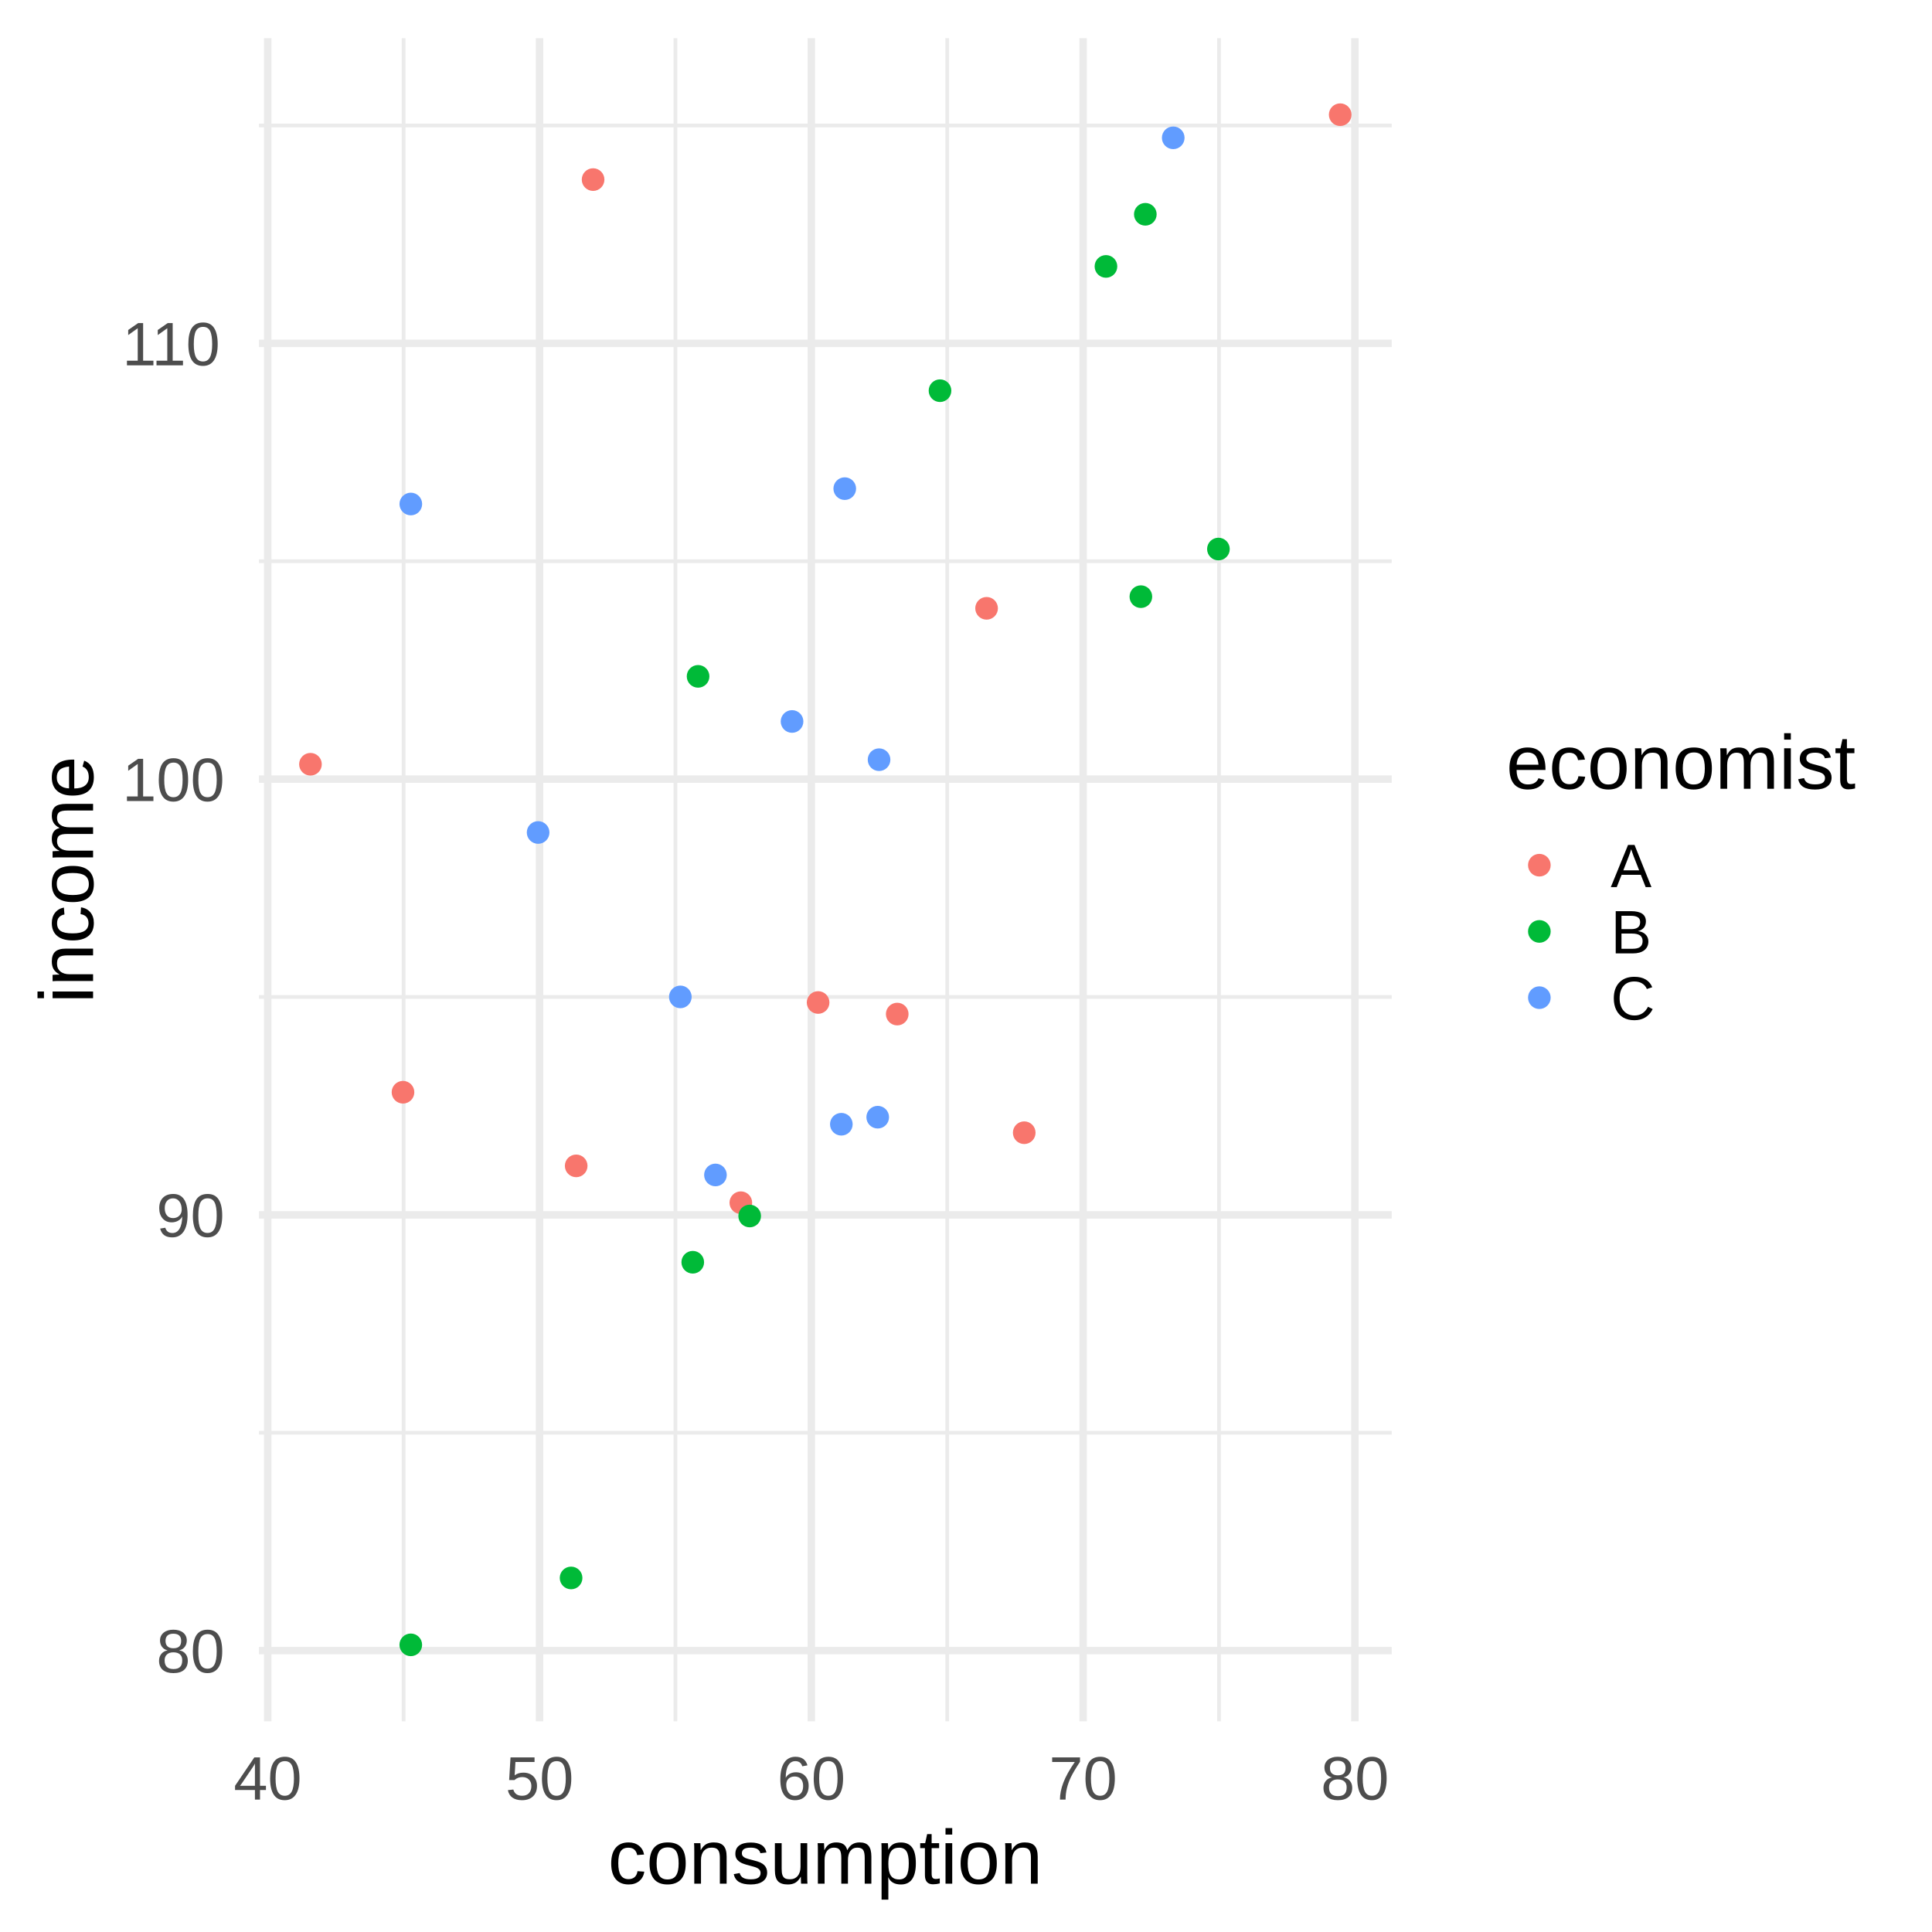
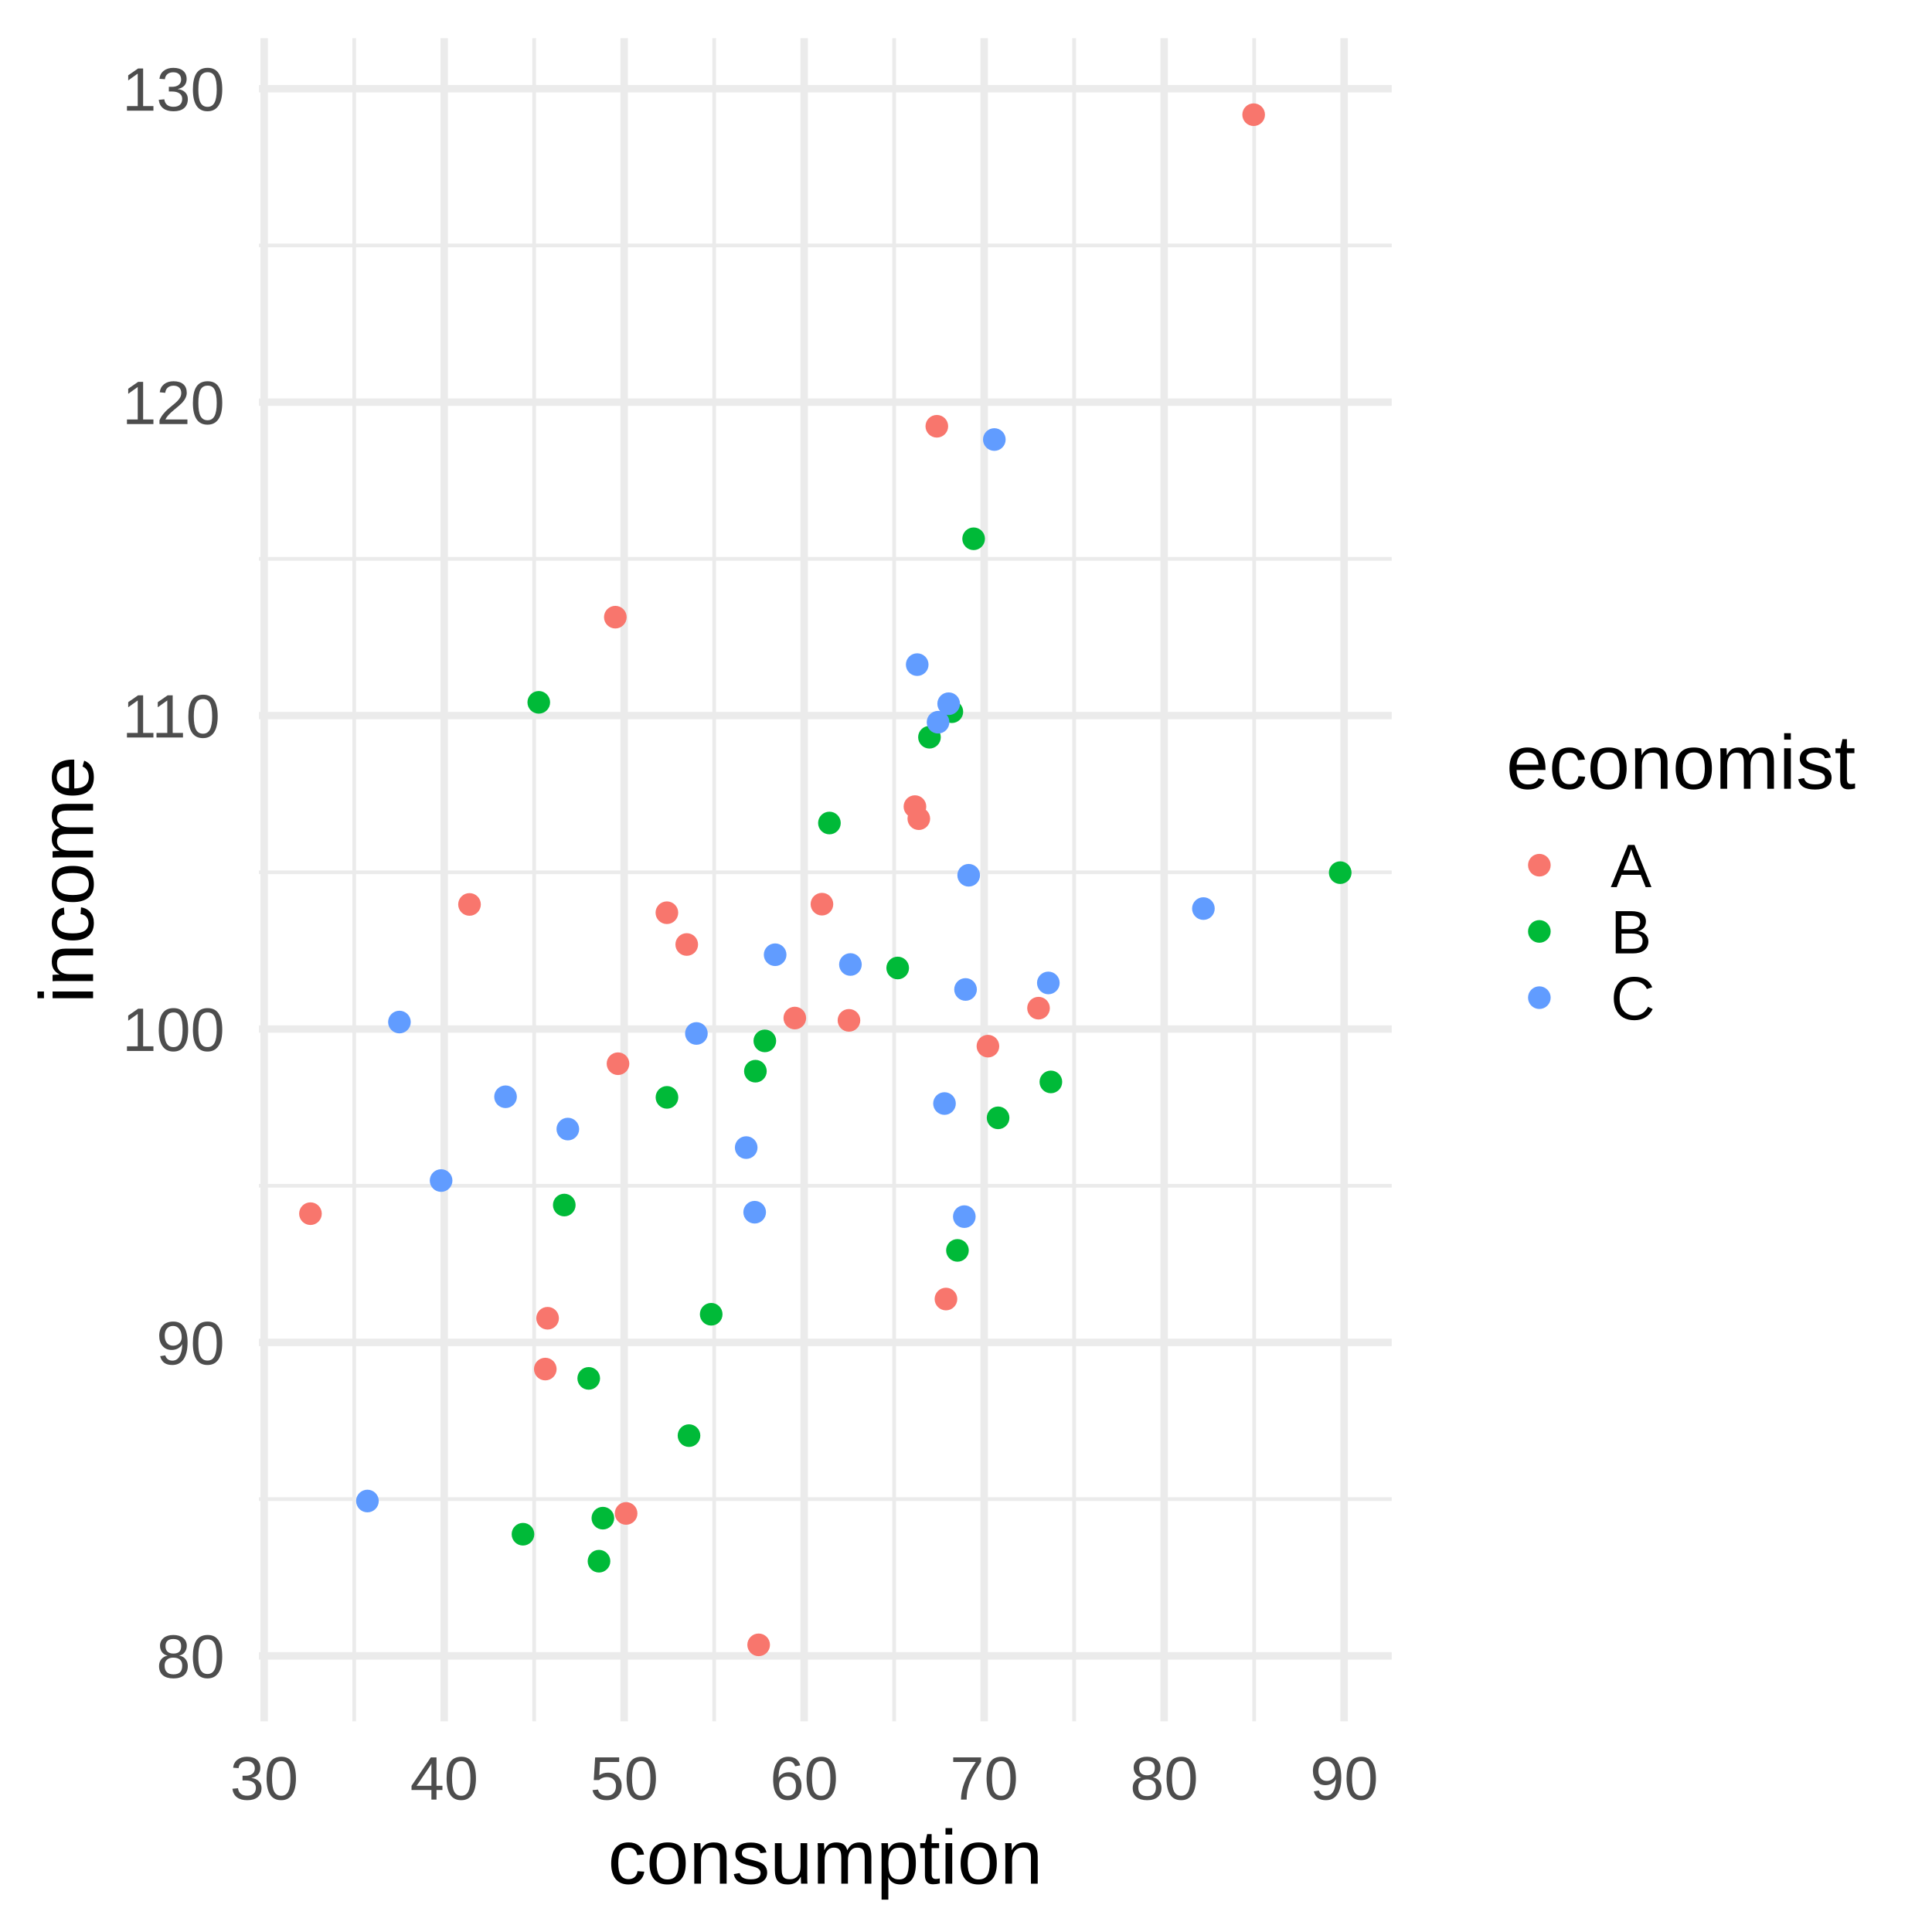
<svg xmlns="http://www.w3.org/2000/svg" viewBox="0 0 504.00 504.00">
  <defs>
    <style type="text/css">
    line, polyline, path, rect, circle {
      fill: none;
      stroke: #000000;
      stroke-linecap: round;
      stroke-linejoin: round;
      stroke-miterlimit: 10.00;
    }
  </style>
  </defs>
  <rect width="100%" height="100%" style="stroke: none; fill: #FFFFFF;" />
  <defs>
    <clipPath id="cpNjcuNTU4MXwzNjMuMDQ3fDQ0OS4wNDR8OS45NjI2NA==">
      <rect x="67.56" y="9.96" width="295.49" height="439.08" />
    </clipPath>
  </defs>
-   <polyline points="67.56,373.75 363.05,373.75 " style="stroke-width: 0.97; stroke: #EBEBEB; stroke-linecap: butt;" clip-path="url(#cpNjcuNTU4MXwzNjMuMDQ3fDQ0OS4wNDR8OS45NjI2NA==)" />
-   <polyline points="67.56,260.08 363.05,260.08 " style="stroke-width: 0.97; stroke: #EBEBEB; stroke-linecap: butt;" clip-path="url(#cpNjcuNTU4MXwzNjMuMDQ3fDQ0OS4wNDR8OS45NjI2NA==)" />
-   <polyline points="67.56,146.41 363.05,146.41 " style="stroke-width: 0.97; stroke: #EBEBEB; stroke-linecap: butt;" clip-path="url(#cpNjcuNTU4MXwzNjMuMDQ3fDQ0OS4wNDR8OS45NjI2NA==)" />
-   <polyline points="67.56,32.74 363.05,32.74 " style="stroke-width: 0.97; stroke: #EBEBEB; stroke-linecap: butt;" clip-path="url(#cpNjcuNTU4MXwzNjMuMDQ3fDQ0OS4wNDR8OS45NjI2NA==)" />
-   <polyline points="105.29,449.04 105.29,9.96 " style="stroke-width: 0.97; stroke: #EBEBEB; stroke-linecap: butt;" clip-path="url(#cpNjcuNTU4MXwzNjMuMDQ3fDQ0OS4wNDR8OS45NjI2NA==)" />
-   <polyline points="176.20,449.04 176.20,9.96 " style="stroke-width: 0.97; stroke: #EBEBEB; stroke-linecap: butt;" clip-path="url(#cpNjcuNTU4MXwzNjMuMDQ3fDQ0OS4wNDR8OS45NjI2NA==)" />
-   <polyline points="247.10,449.04 247.10,9.96 " style="stroke-width: 0.97; stroke: #EBEBEB; stroke-linecap: butt;" clip-path="url(#cpNjcuNTU4MXwzNjMuMDQ3fDQ0OS4wNDR8OS45NjI2NA==)" />
-   <polyline points="318.00,449.04 318.00,9.96 " style="stroke-width: 0.97; stroke: #EBEBEB; stroke-linecap: butt;" clip-path="url(#cpNjcuNTU4MXwzNjMuMDQ3fDQ0OS4wNDR8OS45NjI2NA==)" />
-   <polyline points="67.56,430.59 363.05,430.59 " style="stroke-width: 1.94; stroke: #EBEBEB; stroke-linecap: butt;" clip-path="url(#cpNjcuNTU4MXwzNjMuMDQ3fDQ0OS4wNDR8OS45NjI2NA==)" />
-   <polyline points="67.56,316.92 363.05,316.92 " style="stroke-width: 1.94; stroke: #EBEBEB; stroke-linecap: butt;" clip-path="url(#cpNjcuNTU4MXwzNjMuMDQ3fDQ0OS4wNDR8OS45NjI2NA==)" />
-   <polyline points="67.56,203.24 363.05,203.24 " style="stroke-width: 1.94; stroke: #EBEBEB; stroke-linecap: butt;" clip-path="url(#cpNjcuNTU4MXwzNjMuMDQ3fDQ0OS4wNDR8OS45NjI2NA==)" />
-   <polyline points="67.56,89.57 363.05,89.57 " style="stroke-width: 1.94; stroke: #EBEBEB; stroke-linecap: butt;" clip-path="url(#cpNjcuNTU4MXwzNjMuMDQ3fDQ0OS4wNDR8OS45NjI2NA==)" />
-   <polyline points="69.84,449.04 69.84,9.96 " style="stroke-width: 1.94; stroke: #EBEBEB; stroke-linecap: butt;" clip-path="url(#cpNjcuNTU4MXwzNjMuMDQ3fDQ0OS4wNDR8OS45NjI2NA==)" />
-   <polyline points="140.74,449.04 140.74,9.96 " style="stroke-width: 1.94; stroke: #EBEBEB; stroke-linecap: butt;" clip-path="url(#cpNjcuNTU4MXwzNjMuMDQ3fDQ0OS4wNDR8OS45NjI2NA==)" />
-   <polyline points="211.65,449.04 211.65,9.96 " style="stroke-width: 1.94; stroke: #EBEBEB; stroke-linecap: butt;" clip-path="url(#cpNjcuNTU4MXwzNjMuMDQ3fDQ0OS4wNDR8OS45NjI2NA==)" />
-   <polyline points="282.55,449.04 282.55,9.96 " style="stroke-width: 1.94; stroke: #EBEBEB; stroke-linecap: butt;" clip-path="url(#cpNjcuNTU4MXwzNjMuMDQ3fDQ0OS4wNDR8OS45NjI2NA==)" />
-   <polyline points="353.45,449.04 353.45,9.96 " style="stroke-width: 1.94; stroke: #EBEBEB; stroke-linecap: butt;" clip-path="url(#cpNjcuNTU4MXwzNjMuMDQ3fDQ0OS4wNDR8OS45NjI2NA==)" />
-   <circle cx="154.72" cy="46.85" r="1.95pt" style="stroke-width: 0.71; stroke: #F8766D; fill: #F8766D;" clip-path="url(#cpNjcuNTU4MXwzNjMuMDQ3fDQ0OS4wNDR8OS45NjI2NA==)" />
-   <circle cx="80.99" cy="199.37" r="1.95pt" style="stroke-width: 0.71; stroke: #F8766D; fill: #F8766D;" clip-path="url(#cpNjcuNTU4MXwzNjMuMDQ3fDQ0OS4wNDR8OS45NjI2NA==)" />
-   <circle cx="267.19" cy="295.49" r="1.95pt" style="stroke-width: 0.71; stroke: #F8766D; fill: #F8766D;" clip-path="url(#cpNjcuNTU4MXwzNjMuMDQ3fDQ0OS4wNDR8OS45NjI2NA==)" />
-   <circle cx="213.42" cy="261.52" r="1.95pt" style="stroke-width: 0.71; stroke: #F8766D; fill: #F8766D;" clip-path="url(#cpNjcuNTU4MXwzNjMuMDQ3fDQ0OS4wNDR8OS45NjI2NA==)" />
-   <circle cx="349.62" cy="29.92" r="1.95pt" style="stroke-width: 0.71; stroke: #F8766D; fill: #F8766D;" clip-path="url(#cpNjcuNTU4MXwzNjMuMDQ3fDQ0OS4wNDR8OS45NjI2NA==)" />
-   <circle cx="150.31" cy="304.14" r="1.95pt" style="stroke-width: 0.71; stroke: #F8766D; fill: #F8766D;" clip-path="url(#cpNjcuNTU4MXwzNjMuMDQ3fDQ0OS4wNDR8OS45NjI2NA==)" />
-   <circle cx="234.06" cy="264.54" r="1.95pt" style="stroke-width: 0.71; stroke: #F8766D; fill: #F8766D;" clip-path="url(#cpNjcuNTU4MXwzNjMuMDQ3fDQ0OS4wNDR8OS45NjI2NA==)" />
-   <circle cx="105.13" cy="284.93" r="1.95pt" style="stroke-width: 0.71; stroke: #F8766D; fill: #F8766D;" clip-path="url(#cpNjcuNTU4MXwzNjMuMDQ3fDQ0OS4wNDR8OS45NjI2NA==)" />
-   <circle cx="257.37" cy="158.69" r="1.95pt" style="stroke-width: 0.71; stroke: #F8766D; fill: #F8766D;" clip-path="url(#cpNjcuNTU4MXwzNjMuMDQ3fDQ0OS4wNDR8OS45NjI2NA==)" />
-   <circle cx="193.26" cy="313.75" r="1.95pt" style="stroke-width: 0.71; stroke: #F8766D; fill: #F8766D;" clip-path="url(#cpNjcuNTU4MXwzNjMuMDQ3fDQ0OS4wNDR8OS45NjI2NA==)" />
-   <circle cx="245.22" cy="101.92" r="1.95pt" style="stroke-width: 0.71; stroke: #00BA38; fill: #00BA38;" clip-path="url(#cpNjcuNTU4MXwzNjMuMDQ3fDQ0OS4wNDR8OS45NjI2NA==)" />
-   <circle cx="288.51" cy="69.50" r="1.95pt" style="stroke-width: 0.71; stroke: #00BA38; fill: #00BA38;" clip-path="url(#cpNjcuNTU4MXwzNjMuMDQ3fDQ0OS4wNDR8OS45NjI2NA==)" />
-   <circle cx="180.72" cy="329.28" r="1.95pt" style="stroke-width: 0.71; stroke: #00BA38; fill: #00BA38;" clip-path="url(#cpNjcuNTU4MXwzNjMuMDQ3fDQ0OS4wNDR8OS45NjI2NA==)" />
-   <circle cx="298.78" cy="55.90" r="1.95pt" style="stroke-width: 0.71; stroke: #00BA38; fill: #00BA38;" clip-path="url(#cpNjcuNTU4MXwzNjMuMDQ3fDQ0OS4wNDR8OS45NjI2NA==)" />
-   <circle cx="182.11" cy="176.44" r="1.95pt" style="stroke-width: 0.71; stroke: #00BA38; fill: #00BA38;" clip-path="url(#cpNjcuNTU4MXwzNjMuMDQ3fDQ0OS4wNDR8OS45NjI2NA==)" />
-   <circle cx="195.57" cy="317.22" r="1.95pt" style="stroke-width: 0.71; stroke: #00BA38; fill: #00BA38;" clip-path="url(#cpNjcuNTU4MXwzNjMuMDQ3fDQ0OS4wNDR8OS45NjI2NA==)" />
-   <circle cx="297.62" cy="155.65" r="1.95pt" style="stroke-width: 0.71; stroke: #00BA38; fill: #00BA38;" clip-path="url(#cpNjcuNTU4MXwzNjMuMDQ3fDQ0OS4wNDR8OS45NjI2NA==)" />
-   <circle cx="148.98" cy="411.64" r="1.95pt" style="stroke-width: 0.71; stroke: #00BA38; fill: #00BA38;" clip-path="url(#cpNjcuNTU4MXwzNjMuMDQ3fDQ0OS4wNDR8OS45NjI2NA==)" />
-   <circle cx="317.85" cy="143.23" r="1.95pt" style="stroke-width: 0.71; stroke: #00BA38; fill: #00BA38;" clip-path="url(#cpNjcuNTU4MXwzNjMuMDQ3fDQ0OS4wNDR8OS45NjI2NA==)" />
-   <circle cx="107.16" cy="429.09" r="1.95pt" style="stroke-width: 0.71; stroke: #00BA38; fill: #00BA38;" clip-path="url(#cpNjcuNTU4MXwzNjMuMDQ3fDQ0OS4wNDR8OS45NjI2NA==)" />
-   <circle cx="177.48" cy="260.06" r="1.95pt" style="stroke-width: 0.71; stroke: #619CFF; fill: #619CFF;" clip-path="url(#cpNjcuNTU4MXwzNjMuMDQ3fDQ0OS4wNDR8OS45NjI2NA==)" />
-   <circle cx="228.97" cy="291.44" r="1.95pt" style="stroke-width: 0.71; stroke: #619CFF; fill: #619CFF;" clip-path="url(#cpNjcuNTU4MXwzNjMuMDQ3fDQ0OS4wNDR8OS45NjI2NA==)" />
-   <circle cx="306.06" cy="35.95" r="1.95pt" style="stroke-width: 0.71; stroke: #619CFF; fill: #619CFF;" clip-path="url(#cpNjcuNTU4MXwzNjMuMDQ3fDQ0OS4wNDR8OS45NjI2NA==)" />
-   <circle cx="186.64" cy="306.51" r="1.95pt" style="stroke-width: 0.71; stroke: #619CFF; fill: #619CFF;" clip-path="url(#cpNjcuNTU4MXwzNjMuMDQ3fDQ0OS4wNDR8OS45NjI2NA==)" />
-   <circle cx="206.62" cy="188.21" r="1.95pt" style="stroke-width: 0.71; stroke: #619CFF; fill: #619CFF;" clip-path="url(#cpNjcuNTU4MXwzNjMuMDQ3fDQ0OS4wNDR8OS45NjI2NA==)" />
-   <circle cx="219.48" cy="293.28" r="1.95pt" style="stroke-width: 0.71; stroke: #619CFF; fill: #619CFF;" clip-path="url(#cpNjcuNTU4MXwzNjMuMDQ3fDQ0OS4wNDR8OS45NjI2NA==)" />
-   <circle cx="220.37" cy="127.47" r="1.95pt" style="stroke-width: 0.71; stroke: #619CFF; fill: #619CFF;" clip-path="url(#cpNjcuNTU4MXwzNjMuMDQ3fDQ0OS4wNDR8OS45NjI2NA==)" />
-   <circle cx="107.17" cy="131.48" r="1.95pt" style="stroke-width: 0.71; stroke: #619CFF; fill: #619CFF;" clip-path="url(#cpNjcuNTU4MXwzNjMuMDQ3fDQ0OS4wNDR8OS45NjI2NA==)" />
-   <circle cx="229.32" cy="198.18" r="1.95pt" style="stroke-width: 0.71; stroke: #619CFF; fill: #619CFF;" clip-path="url(#cpNjcuNTU4MXwzNjMuMDQ3fDQ0OS4wNDR8OS45NjI2NA==)" />
-   <circle cx="140.38" cy="217.17" r="1.95pt" style="stroke-width: 0.71; stroke: #619CFF; fill: #619CFF;" clip-path="url(#cpNjcuNTU4MXwzNjMuMDQ3fDQ0OS4wNDR8OS45NjI2NA==)" />
+   <polyline points="67.56,391.08 363.05,391.08 " style="stroke-width: 0.97; stroke: #EBEBEB; stroke-linecap: butt;" clip-path="url(#cpNjcuNTU4MXwzNjMuMDQ3fDQ0OS4wNDR8OS45NjI2NA==)" />
+   <polyline points="67.56,309.32 363.05,309.32 " style="stroke-width: 0.97; stroke: #EBEBEB; stroke-linecap: butt;" clip-path="url(#cpNjcuNTU4MXwzNjMuMDQ3fDQ0OS4wNDR8OS45NjI2NA==)" />
+   <polyline points="67.56,227.55 363.05,227.55 " style="stroke-width: 0.97; stroke: #EBEBEB; stroke-linecap: butt;" clip-path="url(#cpNjcuNTU4MXwzNjMuMDQ3fDQ0OS4wNDR8OS45NjI2NA==)" />
+   <polyline points="67.56,145.79 363.05,145.79 " style="stroke-width: 0.97; stroke: #EBEBEB; stroke-linecap: butt;" clip-path="url(#cpNjcuNTU4MXwzNjMuMDQ3fDQ0OS4wNDR8OS45NjI2NA==)" />
+   <polyline points="67.56,64.02 363.05,64.02 " style="stroke-width: 0.97; stroke: #EBEBEB; stroke-linecap: butt;" clip-path="url(#cpNjcuNTU4MXwzNjMuMDQ3fDQ0OS4wNDR8OS45NjI2NA==)" />
+   <polyline points="92.40,449.04 92.40,9.96 " style="stroke-width: 0.97; stroke: #EBEBEB; stroke-linecap: butt;" clip-path="url(#cpNjcuNTU4MXwzNjMuMDQ3fDQ0OS4wNDR8OS45NjI2NA==)" />
+   <polyline points="139.35,449.04 139.35,9.96 " style="stroke-width: 0.97; stroke: #EBEBEB; stroke-linecap: butt;" clip-path="url(#cpNjcuNTU4MXwzNjMuMDQ3fDQ0OS4wNDR8OS45NjI2NA==)" />
+   <polyline points="186.31,449.04 186.31,9.96 " style="stroke-width: 0.97; stroke: #EBEBEB; stroke-linecap: butt;" clip-path="url(#cpNjcuNTU4MXwzNjMuMDQ3fDQ0OS4wNDR8OS45NjI2NA==)" />
+   <polyline points="233.26,449.04 233.26,9.96 " style="stroke-width: 0.97; stroke: #EBEBEB; stroke-linecap: butt;" clip-path="url(#cpNjcuNTU4MXwzNjMuMDQ3fDQ0OS4wNDR8OS45NjI2NA==)" />
+   <polyline points="280.21,449.04 280.21,9.96 " style="stroke-width: 0.97; stroke: #EBEBEB; stroke-linecap: butt;" clip-path="url(#cpNjcuNTU4MXwzNjMuMDQ3fDQ0OS4wNDR8OS45NjI2NA==)" />
+   <polyline points="327.17,449.04 327.17,9.96 " style="stroke-width: 0.97; stroke: #EBEBEB; stroke-linecap: butt;" clip-path="url(#cpNjcuNTU4MXwzNjMuMDQ3fDQ0OS4wNDR8OS45NjI2NA==)" />
+   <polyline points="67.56,431.97 363.05,431.97 " style="stroke-width: 1.94; stroke: #EBEBEB; stroke-linecap: butt;" clip-path="url(#cpNjcuNTU4MXwzNjMuMDQ3fDQ0OS4wNDR8OS45NjI2NA==)" />
+   <polyline points="67.56,350.20 363.05,350.20 " style="stroke-width: 1.94; stroke: #EBEBEB; stroke-linecap: butt;" clip-path="url(#cpNjcuNTU4MXwzNjMuMDQ3fDQ0OS4wNDR8OS45NjI2NA==)" />
+   <polyline points="67.56,268.44 363.05,268.44 " style="stroke-width: 1.94; stroke: #EBEBEB; stroke-linecap: butt;" clip-path="url(#cpNjcuNTU4MXwzNjMuMDQ3fDQ0OS4wNDR8OS45NjI2NA==)" />
+   <polyline points="67.56,186.67 363.05,186.67 " style="stroke-width: 1.94; stroke: #EBEBEB; stroke-linecap: butt;" clip-path="url(#cpNjcuNTU4MXwzNjMuMDQ3fDQ0OS4wNDR8OS45NjI2NA==)" />
+   <polyline points="67.56,104.91 363.05,104.91 " style="stroke-width: 1.94; stroke: #EBEBEB; stroke-linecap: butt;" clip-path="url(#cpNjcuNTU4MXwzNjMuMDQ3fDQ0OS4wNDR8OS45NjI2NA==)" />
+   <polyline points="67.56,23.14 363.05,23.14 " style="stroke-width: 1.94; stroke: #EBEBEB; stroke-linecap: butt;" clip-path="url(#cpNjcuNTU4MXwzNjMuMDQ3fDQ0OS4wNDR8OS45NjI2NA==)" />
+   <polyline points="68.92,449.04 68.92,9.96 " style="stroke-width: 1.94; stroke: #EBEBEB; stroke-linecap: butt;" clip-path="url(#cpNjcuNTU4MXwzNjMuMDQ3fDQ0OS4wNDR8OS45NjI2NA==)" />
+   <polyline points="115.88,449.04 115.88,9.96 " style="stroke-width: 1.94; stroke: #EBEBEB; stroke-linecap: butt;" clip-path="url(#cpNjcuNTU4MXwzNjMuMDQ3fDQ0OS4wNDR8OS45NjI2NA==)" />
+   <polyline points="162.83,449.04 162.83,9.96 " style="stroke-width: 1.94; stroke: #EBEBEB; stroke-linecap: butt;" clip-path="url(#cpNjcuNTU4MXwzNjMuMDQ3fDQ0OS4wNDR8OS45NjI2NA==)" />
+   <polyline points="209.78,449.04 209.78,9.96 " style="stroke-width: 1.94; stroke: #EBEBEB; stroke-linecap: butt;" clip-path="url(#cpNjcuNTU4MXwzNjMuMDQ3fDQ0OS4wNDR8OS45NjI2NA==)" />
+   <polyline points="256.74,449.04 256.74,9.96 " style="stroke-width: 1.94; stroke: #EBEBEB; stroke-linecap: butt;" clip-path="url(#cpNjcuNTU4MXwzNjMuMDQ3fDQ0OS4wNDR8OS45NjI2NA==)" />
+   <polyline points="303.69,449.04 303.69,9.96 " style="stroke-width: 1.94; stroke: #EBEBEB; stroke-linecap: butt;" clip-path="url(#cpNjcuNTU4MXwzNjMuMDQ3fDQ0OS4wNDR8OS45NjI2NA==)" />
+   <polyline points="350.64,449.04 350.64,9.96 " style="stroke-width: 1.94; stroke: #EBEBEB; stroke-linecap: butt;" clip-path="url(#cpNjcuNTU4MXwzNjMuMDQ3fDQ0OS4wNDR8OS45NjI2NA==)" />
+   <circle cx="221.47" cy="266.18" r="1.95pt" style="stroke-width: 0.71; stroke: #F8766D; fill: #F8766D;" clip-path="url(#cpNjcuNTU4MXwzNjMuMDQ3fDQ0OS4wNDR8OS45NjI2NA==)" />
+   <circle cx="244.39" cy="111.20" r="1.95pt" style="stroke-width: 0.71; stroke: #F8766D; fill: #F8766D;" clip-path="url(#cpNjcuNTU4MXwzNjMuMDQ3fDQ0OS4wNDR8OS45NjI2NA==)" />
+   <circle cx="239.69" cy="213.57" r="1.95pt" style="stroke-width: 0.71; stroke: #F8766D; fill: #F8766D;" clip-path="url(#cpNjcuNTU4MXwzNjMuMDQ3fDQ0OS4wNDR8OS45NjI2NA==)" />
+   <circle cx="161.22" cy="277.49" r="1.95pt" style="stroke-width: 0.71; stroke: #F8766D; fill: #F8766D;" clip-path="url(#cpNjcuNTU4MXwzNjMuMDQ3fDQ0OS4wNDR8OS45NjI2NA==)" />
+   <circle cx="214.42" cy="235.87" r="1.95pt" style="stroke-width: 0.71; stroke: #F8766D; fill: #F8766D;" clip-path="url(#cpNjcuNTU4MXwzNjMuMDQ3fDQ0OS4wNDR8OS45NjI2NA==)" />
+   <circle cx="270.92" cy="263.00" r="1.95pt" style="stroke-width: 0.71; stroke: #F8766D; fill: #F8766D;" clip-path="url(#cpNjcuNTU4MXwzNjMuMDQ3fDQ0OS4wNDR8OS45NjI2NA==)" />
+   <circle cx="207.34" cy="265.58" r="1.95pt" style="stroke-width: 0.71; stroke: #F8766D; fill: #F8766D;" clip-path="url(#cpNjcuNTU4MXwzNjMuMDQ3fDQ0OS4wNDR8OS45NjI2NA==)" />
+   <circle cx="257.72" cy="272.91" r="1.95pt" style="stroke-width: 0.71; stroke: #F8766D; fill: #F8766D;" clip-path="url(#cpNjcuNTU4MXwzNjMuMDQ3fDQ0OS4wNDR8OS45NjI2NA==)" />
+   <circle cx="160.52" cy="161.00" r="1.95pt" style="stroke-width: 0.71; stroke: #F8766D; fill: #F8766D;" clip-path="url(#cpNjcuNTU4MXwzNjMuMDQ3fDQ0OS4wNDR8OS45NjI2NA==)" />
+   <circle cx="179.15" cy="246.39" r="1.95pt" style="stroke-width: 0.71; stroke: #F8766D; fill: #F8766D;" clip-path="url(#cpNjcuNTU4MXwzNjMuMDQ3fDQ0OS4wNDR8OS45NjI2NA==)" />
+   <circle cx="142.25" cy="357.15" r="1.95pt" style="stroke-width: 0.71; stroke: #F8766D; fill: #F8766D;" clip-path="url(#cpNjcuNTU4MXwzNjMuMDQ3fDQ0OS4wNDR8OS45NjI2NA==)" />
+   <circle cx="173.97" cy="238.10" r="1.95pt" style="stroke-width: 0.71; stroke: #F8766D; fill: #F8766D;" clip-path="url(#cpNjcuNTU4MXwzNjMuMDQ3fDQ0OS4wNDR8OS45NjI2NA==)" />
+   <circle cx="246.77" cy="338.88" r="1.95pt" style="stroke-width: 0.71; stroke: #F8766D; fill: #F8766D;" clip-path="url(#cpNjcuNTU4MXwzNjMuMDQ3fDQ0OS4wNDR8OS45NjI2NA==)" />
+   <circle cx="122.48" cy="235.94" r="1.95pt" style="stroke-width: 0.71; stroke: #F8766D; fill: #F8766D;" clip-path="url(#cpNjcuNTU4MXwzNjMuMDQ3fDQ0OS4wNDR8OS45NjI2NA==)" />
+   <circle cx="238.68" cy="210.42" r="1.95pt" style="stroke-width: 0.71; stroke: #F8766D; fill: #F8766D;" clip-path="url(#cpNjcuNTU4MXwzNjMuMDQ3fDQ0OS4wNDR8OS45NjI2NA==)" />
+   <circle cx="142.85" cy="343.89" r="1.95pt" style="stroke-width: 0.71; stroke: #F8766D; fill: #F8766D;" clip-path="url(#cpNjcuNTU4MXwzNjMuMDQ3fDQ0OS4wNDR8OS45NjI2NA==)" />
+   <circle cx="80.99" cy="316.61" r="1.95pt" style="stroke-width: 0.71; stroke: #F8766D; fill: #F8766D;" clip-path="url(#cpNjcuNTU4MXwzNjMuMDQ3fDQ0OS4wNDR8OS45NjI2NA==)" />
+   <circle cx="163.33" cy="394.81" r="1.95pt" style="stroke-width: 0.71; stroke: #F8766D; fill: #F8766D;" clip-path="url(#cpNjcuNTU4MXwzNjMuMDQ3fDQ0OS4wNDR8OS45NjI2NA==)" />
+   <circle cx="197.91" cy="429.09" r="1.95pt" style="stroke-width: 0.71; stroke: #F8766D; fill: #F8766D;" clip-path="url(#cpNjcuNTU4MXwzNjMuMDQ3fDQ0OS4wNDR8OS45NjI2NA==)" />
+   <circle cx="327.04" cy="29.92" r="1.95pt" style="stroke-width: 0.71; stroke: #F8766D; fill: #F8766D;" clip-path="url(#cpNjcuNTU4MXwzNjMuMDQ3fDQ0OS4wNDR8OS45NjI2NA==)" />
+   <circle cx="234.18" cy="252.52" r="1.95pt" style="stroke-width: 0.71; stroke: #00BA38; fill: #00BA38;" clip-path="url(#cpNjcuNTU4MXwzNjMuMDQ3fDQ0OS4wNDR8OS45NjI2NA==)" />
+   <circle cx="173.99" cy="286.27" r="1.95pt" style="stroke-width: 0.71; stroke: #00BA38; fill: #00BA38;" clip-path="url(#cpNjcuNTU4MXwzNjMuMDQ3fDQ0OS4wNDR8OS45NjI2NA==)" />
+   <circle cx="136.43" cy="400.23" r="1.95pt" style="stroke-width: 0.71; stroke: #00BA38; fill: #00BA38;" clip-path="url(#cpNjcuNTU4MXwzNjMuMDQ3fDQ0OS4wNDR8OS45NjI2NA==)" />
+   <circle cx="157.27" cy="396.04" r="1.95pt" style="stroke-width: 0.71; stroke: #00BA38; fill: #00BA38;" clip-path="url(#cpNjcuNTU4MXwzNjMuMDQ3fDQ0OS4wNDR8OS45NjI2NA==)" />
+   <circle cx="140.55" cy="183.22" r="1.95pt" style="stroke-width: 0.71; stroke: #00BA38; fill: #00BA38;" clip-path="url(#cpNjcuNTU4MXwzNjMuMDQ3fDQ0OS4wNDR8OS45NjI2NA==)" />
+   <circle cx="253.99" cy="140.55" r="1.95pt" style="stroke-width: 0.71; stroke: #00BA38; fill: #00BA38;" clip-path="url(#cpNjcuNTU4MXwzNjMuMDQ3fDQ0OS4wNDR8OS45NjI2NA==)" />
+   <circle cx="179.74" cy="374.51" r="1.95pt" style="stroke-width: 0.71; stroke: #00BA38; fill: #00BA38;" clip-path="url(#cpNjcuNTU4MXwzNjMuMDQ3fDQ0OS4wNDR8OS45NjI2NA==)" />
+   <circle cx="185.53" cy="342.85" r="1.95pt" style="stroke-width: 0.71; stroke: #00BA38; fill: #00BA38;" clip-path="url(#cpNjcuNTU4MXwzNjMuMDQ3fDQ0OS4wNDR8OS45NjI2NA==)" />
+   <circle cx="248.31" cy="185.66" r="1.95pt" style="stroke-width: 0.71; stroke: #00BA38; fill: #00BA38;" clip-path="url(#cpNjcuNTU4MXwzNjMuMDQ3fDQ0OS4wNDR8OS45NjI2NA==)" />
+   <circle cx="216.37" cy="214.70" r="1.95pt" style="stroke-width: 0.71; stroke: #00BA38; fill: #00BA38;" clip-path="url(#cpNjcuNTU4MXwzNjMuMDQ3fDQ0OS4wNDR8OS45NjI2NA==)" />
+   <circle cx="197.06" cy="279.44" r="1.95pt" style="stroke-width: 0.71; stroke: #00BA38; fill: #00BA38;" clip-path="url(#cpNjcuNTU4MXwzNjMuMDQ3fDQ0OS4wNDR8OS45NjI2NA==)" />
+   <circle cx="349.62" cy="227.65" r="1.95pt" style="stroke-width: 0.71; stroke: #00BA38; fill: #00BA38;" clip-path="url(#cpNjcuNTU4MXwzNjMuMDQ3fDQ0OS4wNDR8OS45NjI2NA==)" />
+   <circle cx="249.77" cy="326.19" r="1.95pt" style="stroke-width: 0.71; stroke: #00BA38; fill: #00BA38;" clip-path="url(#cpNjcuNTU4MXwzNjMuMDQ3fDQ0OS4wNDR8OS45NjI2NA==)" />
+   <circle cx="156.26" cy="407.27" r="1.95pt" style="stroke-width: 0.71; stroke: #00BA38; fill: #00BA38;" clip-path="url(#cpNjcuNTU4MXwzNjMuMDQ3fDQ0OS4wNDR8OS45NjI2NA==)" />
+   <circle cx="147.20" cy="314.36" r="1.95pt" style="stroke-width: 0.71; stroke: #00BA38; fill: #00BA38;" clip-path="url(#cpNjcuNTU4MXwzNjMuMDQ3fDQ0OS4wNDR8OS45NjI2NA==)" />
+   <circle cx="199.52" cy="271.54" r="1.95pt" style="stroke-width: 0.71; stroke: #00BA38; fill: #00BA38;" clip-path="url(#cpNjcuNTU4MXwzNjMuMDQ3fDQ0OS4wNDR8OS45NjI2NA==)" />
+   <circle cx="274.14" cy="282.24" r="1.95pt" style="stroke-width: 0.71; stroke: #00BA38; fill: #00BA38;" clip-path="url(#cpNjcuNTU4MXwzNjMuMDQ3fDQ0OS4wNDR8OS45NjI2NA==)" />
+   <circle cx="153.58" cy="359.58" r="1.95pt" style="stroke-width: 0.71; stroke: #00BA38; fill: #00BA38;" clip-path="url(#cpNjcuNTU4MXwzNjMuMDQ3fDQ0OS4wNDR8OS45NjI2NA==)" />
+   <circle cx="242.47" cy="192.32" r="1.95pt" style="stroke-width: 0.71; stroke: #00BA38; fill: #00BA38;" clip-path="url(#cpNjcuNTU4MXwzNjMuMDQ3fDQ0OS4wNDR8OS45NjI2NA==)" />
+   <circle cx="260.37" cy="291.61" r="1.95pt" style="stroke-width: 0.71; stroke: #00BA38; fill: #00BA38;" clip-path="url(#cpNjcuNTU4MXwzNjMuMDQ3fDQ0OS4wNDR8OS45NjI2NA==)" />
+   <circle cx="259.39" cy="114.66" r="1.95pt" style="stroke-width: 0.71; stroke: #619CFF; fill: #619CFF;" clip-path="url(#cpNjcuNTU4MXwzNjMuMDQ3fDQ0OS4wNDR8OS45NjI2NA==)" />
+   <circle cx="246.39" cy="287.88" r="1.95pt" style="stroke-width: 0.71; stroke: #619CFF; fill: #619CFF;" clip-path="url(#cpNjcuNTU4MXwzNjMuMDQ3fDQ0OS4wNDR8OS45NjI2NA==)" />
+   <circle cx="131.88" cy="286.11" r="1.95pt" style="stroke-width: 0.71; stroke: #619CFF; fill: #619CFF;" clip-path="url(#cpNjcuNTU4MXwzNjMuMDQ3fDQ0OS4wNDR8OS45NjI2NA==)" />
+   <circle cx="239.27" cy="173.38" r="1.95pt" style="stroke-width: 0.71; stroke: #619CFF; fill: #619CFF;" clip-path="url(#cpNjcuNTU4MXwzNjMuMDQ3fDQ0OS4wNDR8OS45NjI2NA==)" />
+   <circle cx="148.13" cy="294.54" r="1.95pt" style="stroke-width: 0.71; stroke: #619CFF; fill: #619CFF;" clip-path="url(#cpNjcuNTU4MXwzNjMuMDQ3fDQ0OS4wNDR8OS45NjI2NA==)" />
+   <circle cx="115.07" cy="307.97" r="1.95pt" style="stroke-width: 0.71; stroke: #619CFF; fill: #619CFF;" clip-path="url(#cpNjcuNTU4MXwzNjMuMDQ3fDQ0OS4wNDR8OS45NjI2NA==)" />
+   <circle cx="104.20" cy="266.62" r="1.95pt" style="stroke-width: 0.71; stroke: #619CFF; fill: #619CFF;" clip-path="url(#cpNjcuNTU4MXwzNjMuMDQ3fDQ0OS4wNDR8OS45NjI2NA==)" />
+   <circle cx="244.71" cy="188.40" r="1.95pt" style="stroke-width: 0.71; stroke: #619CFF; fill: #619CFF;" clip-path="url(#cpNjcuNTU4MXwzNjMuMDQ3fDQ0OS4wNDR8OS45NjI2NA==)" />
+   <circle cx="181.67" cy="269.60" r="1.95pt" style="stroke-width: 0.71; stroke: #619CFF; fill: #619CFF;" clip-path="url(#cpNjcuNTU4MXwzNjMuMDQ3fDQ0OS4wNDR8OS45NjI2NA==)" />
+   <circle cx="273.48" cy="256.42" r="1.95pt" style="stroke-width: 0.71; stroke: #619CFF; fill: #619CFF;" clip-path="url(#cpNjcuNTU4MXwzNjMuMDQ3fDQ0OS4wNDR8OS45NjI2NA==)" />
+   <circle cx="247.48" cy="183.58" r="1.95pt" style="stroke-width: 0.71; stroke: #619CFF; fill: #619CFF;" clip-path="url(#cpNjcuNTU4MXwzNjMuMDQ3fDQ0OS4wNDR8OS45NjI2NA==)" />
+   <circle cx="196.87" cy="316.23" r="1.95pt" style="stroke-width: 0.71; stroke: #619CFF; fill: #619CFF;" clip-path="url(#cpNjcuNTU4MXwzNjMuMDQ3fDQ0OS4wNDR8OS45NjI2NA==)" />
+   <circle cx="251.56" cy="317.38" r="1.95pt" style="stroke-width: 0.71; stroke: #619CFF; fill: #619CFF;" clip-path="url(#cpNjcuNTU4MXwzNjMuMDQ3fDQ0OS4wNDR8OS45NjI2NA==)" />
+   <circle cx="95.85" cy="391.57" r="1.95pt" style="stroke-width: 0.71; stroke: #619CFF; fill: #619CFF;" clip-path="url(#cpNjcuNTU4MXwzNjMuMDQ3fDQ0OS4wNDR8OS45NjI2NA==)" />
+   <circle cx="194.66" cy="299.37" r="1.95pt" style="stroke-width: 0.71; stroke: #619CFF; fill: #619CFF;" clip-path="url(#cpNjcuNTU4MXwzNjMuMDQ3fDQ0OS4wNDR8OS45NjI2NA==)" />
+   <circle cx="252.70" cy="228.33" r="1.95pt" style="stroke-width: 0.71; stroke: #619CFF; fill: #619CFF;" clip-path="url(#cpNjcuNTU4MXwzNjMuMDQ3fDQ0OS4wNDR8OS45NjI2NA==)" />
+   <circle cx="251.88" cy="258.12" r="1.95pt" style="stroke-width: 0.71; stroke: #619CFF; fill: #619CFF;" clip-path="url(#cpNjcuNTU4MXwzNjMuMDQ3fDQ0OS4wNDR8OS45NjI2NA==)" />
+   <circle cx="202.21" cy="249.06" r="1.95pt" style="stroke-width: 0.71; stroke: #619CFF; fill: #619CFF;" clip-path="url(#cpNjcuNTU4MXwzNjMuMDQ3fDQ0OS4wNDR8OS45NjI2NA==)" />
+   <circle cx="313.93" cy="237.02" r="1.95pt" style="stroke-width: 0.71; stroke: #619CFF; fill: #619CFF;" clip-path="url(#cpNjcuNTU4MXwzNjMuMDQ3fDQ0OS4wNDR8OS45NjI2NA==)" />
+   <circle cx="221.85" cy="251.61" r="1.95pt" style="stroke-width: 0.71; stroke: #619CFF; fill: #619CFF;" clip-path="url(#cpNjcuNTU4MXwzNjMuMDQ3fDQ0OS4wNDR8OS45NjI2NA==)" />
  <defs>
    <clipPath id="cpMHw1MDR8NTA0fDA=">
      <rect x="0.00" y="0.00" width="504.00" height="504.00" />
    </clipPath>
  </defs>
  <g clip-path="url(#cpMHw1MDR8NTA0fDA=)">
-     <text x="40.79" y="436.31" style="font-size: 16.00px; fill: #4D4D4D; font-family: Arial;" textLength="17.80px" lengthAdjust="spacingAndGlyphs">80</text>
+     <text x="40.79" y="437.69" style="font-size: 16.00px; fill: #4D4D4D; font-family: Arial;" textLength="17.80px" lengthAdjust="spacingAndGlyphs">80</text>
  </g>
  <g clip-path="url(#cpMHw1MDR8NTA0fDA=)">
-     <text x="40.79" y="322.64" style="font-size: 16.00px; fill: #4D4D4D; font-family: Arial;" textLength="17.80px" lengthAdjust="spacingAndGlyphs">90</text>
+     <text x="40.79" y="355.93" style="font-size: 16.00px; fill: #4D4D4D; font-family: Arial;" textLength="17.80px" lengthAdjust="spacingAndGlyphs">90</text>
  </g>
  <g clip-path="url(#cpMHw1MDR8NTA0fDA=)">
-     <text x="31.90" y="208.97" style="font-size: 16.00px; fill: #4D4D4D; font-family: Arial;" textLength="26.70px" lengthAdjust="spacingAndGlyphs">100</text>
+     <text x="31.90" y="274.16" style="font-size: 16.00px; fill: #4D4D4D; font-family: Arial;" textLength="26.70px" lengthAdjust="spacingAndGlyphs">100</text>
  </g>
  <g clip-path="url(#cpMHw1MDR8NTA0fDA=)">
-     <text x="31.90" y="95.30" style="font-size: 16.00px; fill: #4D4D4D; font-family: Arial;" textLength="26.70px" lengthAdjust="spacingAndGlyphs">110</text>
+     <text x="31.90" y="192.40" style="font-size: 16.00px; fill: #4D4D4D; font-family: Arial;" textLength="26.70px" lengthAdjust="spacingAndGlyphs">110</text>
  </g>
  <g clip-path="url(#cpMHw1MDR8NTA0fDA=)">
-     <text x="60.94" y="469.46" style="font-size: 16.00px; fill: #4D4D4D; font-family: Arial;" textLength="17.80px" lengthAdjust="spacingAndGlyphs">40</text>
+     <text x="31.90" y="110.63" style="font-size: 16.00px; fill: #4D4D4D; font-family: Arial;" textLength="26.70px" lengthAdjust="spacingAndGlyphs">120</text>
  </g>
  <g clip-path="url(#cpMHw1MDR8NTA0fDA=)">
-     <text x="131.85" y="469.46" style="font-size: 16.00px; fill: #4D4D4D; font-family: Arial;" textLength="17.80px" lengthAdjust="spacingAndGlyphs">50</text>
+     <text x="31.90" y="28.87" style="font-size: 16.00px; fill: #4D4D4D; font-family: Arial;" textLength="26.70px" lengthAdjust="spacingAndGlyphs">130</text>
  </g>
  <g clip-path="url(#cpMHw1MDR8NTA0fDA=)">
-     <text x="202.75" y="469.46" style="font-size: 16.00px; fill: #4D4D4D; font-family: Arial;" textLength="17.80px" lengthAdjust="spacingAndGlyphs">60</text>
+     <text x="60.02" y="469.46" style="font-size: 16.00px; fill: #4D4D4D; font-family: Arial;" textLength="17.80px" lengthAdjust="spacingAndGlyphs">30</text>
  </g>
  <g clip-path="url(#cpMHw1MDR8NTA0fDA=)">
-     <text x="273.65" y="469.46" style="font-size: 16.00px; fill: #4D4D4D; font-family: Arial;" textLength="17.80px" lengthAdjust="spacingAndGlyphs">70</text>
+     <text x="106.98" y="469.46" style="font-size: 16.00px; fill: #4D4D4D; font-family: Arial;" textLength="17.80px" lengthAdjust="spacingAndGlyphs">40</text>
  </g>
  <g clip-path="url(#cpMHw1MDR8NTA0fDA=)">
-     <text x="344.55" y="469.46" style="font-size: 16.00px; fill: #4D4D4D; font-family: Arial;" textLength="17.80px" lengthAdjust="spacingAndGlyphs">80</text>
+     <text x="153.93" y="469.46" style="font-size: 16.00px; fill: #4D4D4D; font-family: Arial;" textLength="17.80px" lengthAdjust="spacingAndGlyphs">50</text>
+   </g>
+   <g clip-path="url(#cpMHw1MDR8NTA0fDA=)">
+     <text x="200.88" y="469.46" style="font-size: 16.00px; fill: #4D4D4D; font-family: Arial;" textLength="17.80px" lengthAdjust="spacingAndGlyphs">60</text>
+   </g>
+   <g clip-path="url(#cpMHw1MDR8NTA0fDA=)">
+     <text x="247.84" y="469.46" style="font-size: 16.00px; fill: #4D4D4D; font-family: Arial;" textLength="17.80px" lengthAdjust="spacingAndGlyphs">70</text>
+   </g>
+   <g clip-path="url(#cpMHw1MDR8NTA0fDA=)">
+     <text x="294.79" y="469.46" style="font-size: 16.00px; fill: #4D4D4D; font-family: Arial;" textLength="17.80px" lengthAdjust="spacingAndGlyphs">80</text>
+   </g>
+   <g clip-path="url(#cpMHw1MDR8NTA0fDA=)">
+     <text x="341.75" y="469.46" style="font-size: 16.00px; fill: #4D4D4D; font-family: Arial;" textLength="17.80px" lengthAdjust="spacingAndGlyphs">90</text>
  </g>
  <g clip-path="url(#cpMHw1MDR8NTA0fDA=)">
    <text x="158.60" y="491.40" style="font-size: 20.00px; font-family: Arial;" textLength="113.40px" lengthAdjust="spacingAndGlyphs">consumption</text>
  </g>
  <g clip-path="url(#cpMHw1MDR8NTA0fDA=)">
    <text transform="translate(24.28,261.74) rotate(-90)" style="font-size: 20.00px; font-family: Arial;" textLength="64.47px" lengthAdjust="spacingAndGlyphs">income</text>
  </g>
  <g clip-path="url(#cpMHw1MDR8NTA0fDA=)">
    <text x="392.93" y="205.76" style="font-size: 20.00px; font-family: Arial;" textLength="91.15px" lengthAdjust="spacingAndGlyphs">economist</text>
  </g>
  <circle cx="401.57" cy="225.70" r="1.95pt" style="stroke-width: 0.71; stroke: #F8766D; fill: #F8766D;" clip-path="url(#cpMHw1MDR8NTA0fDA=)" />
  <circle cx="401.57" cy="242.98" r="1.95pt" style="stroke-width: 0.71; stroke: #00BA38; fill: #00BA38;" clip-path="url(#cpMHw1MDR8NTA0fDA=)" />
  <circle cx="401.57" cy="260.26" r="1.95pt" style="stroke-width: 0.71; stroke: #619CFF; fill: #619CFF;" clip-path="url(#cpMHw1MDR8NTA0fDA=)" />
  <g clip-path="url(#cpMHw1MDR8NTA0fDA=)">
    <text x="420.18" y="231.43" style="font-size: 16.00px; font-family: Arial;" textLength="10.67px" lengthAdjust="spacingAndGlyphs">A</text>
  </g>
  <g clip-path="url(#cpMHw1MDR8NTA0fDA=)">
    <text x="420.18" y="248.71" style="font-size: 16.00px; font-family: Arial;" textLength="10.67px" lengthAdjust="spacingAndGlyphs">B</text>
  </g>
  <g clip-path="url(#cpMHw1MDR8NTA0fDA=)">
    <text x="420.18" y="265.99" style="font-size: 16.00px; font-family: Arial;" textLength="11.55px" lengthAdjust="spacingAndGlyphs">C</text>
  </g>
</svg>
